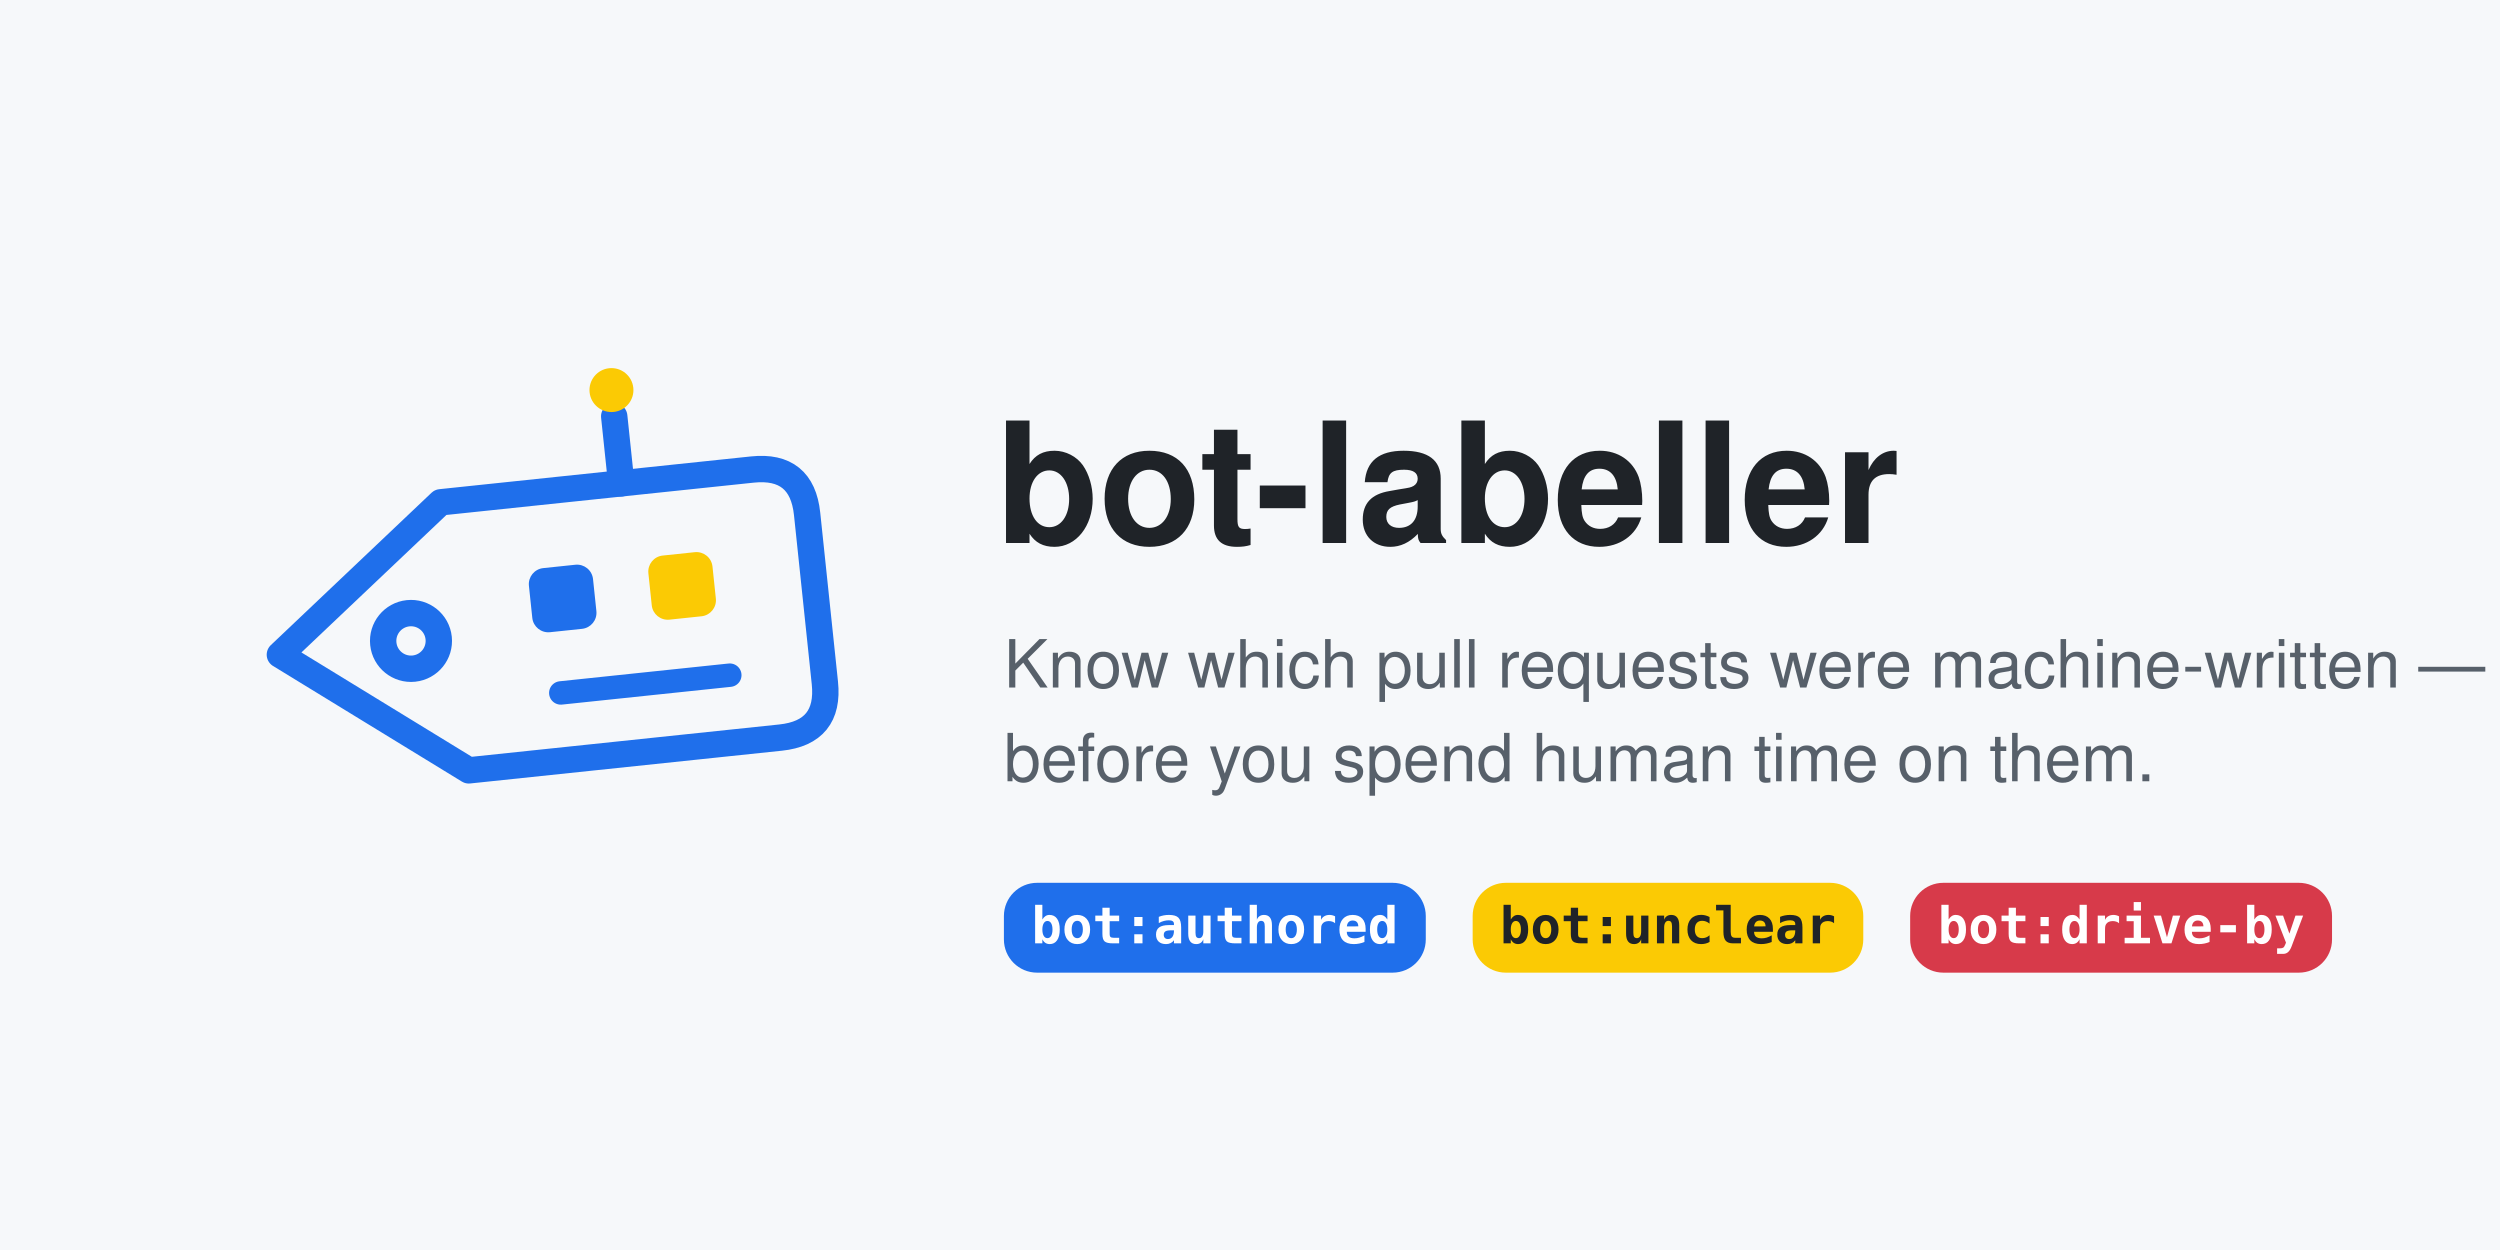
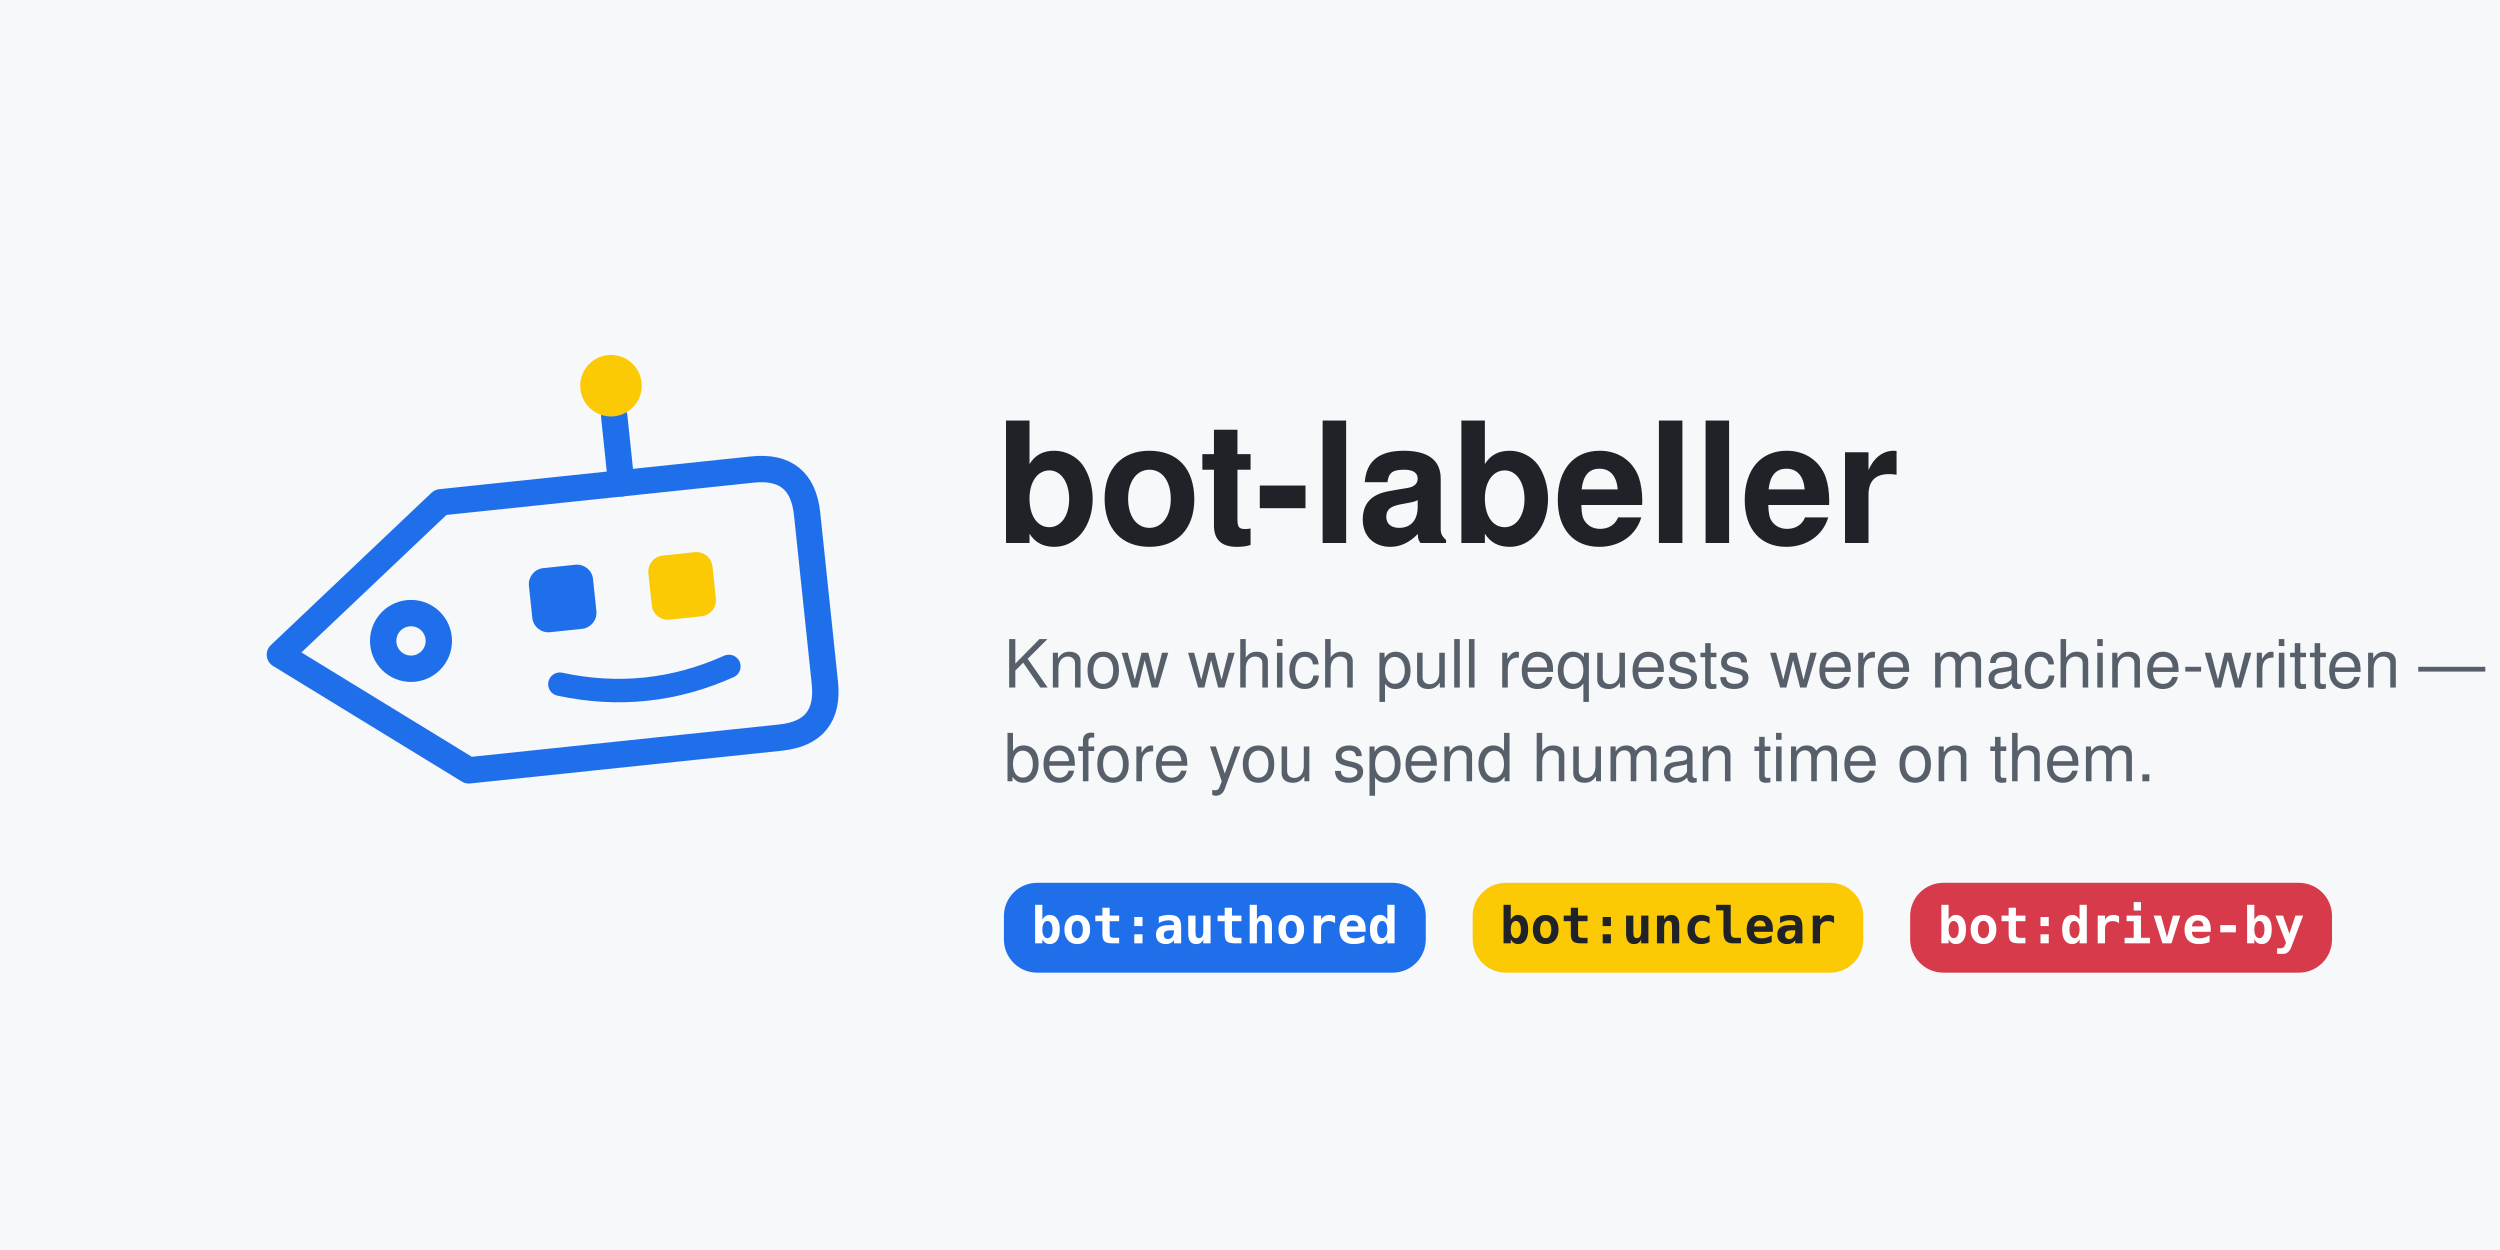
<svg xmlns="http://www.w3.org/2000/svg" width="1280" height="640" viewBox="0 0 1280 640">
  <rect width="1280" height="640" fill="#f6f8fa" />
  <g transform="translate(96 128) scale(0.75)">
    <g transform="rotate(-6 256 256)" fill="none" stroke="#1f6feb" stroke-width="18" stroke-linejoin="round" stroke-linecap="round">
      <path d="M62 256 L182 164 H396 Q430 164 430 198 V314 Q430 348 396 348 H182 Z" />
      <circle cx="152" cy="256" r="19" />
      <path d="M306 164 V118" />
-       <circle cx="306" cy="100" r="15" fill="#fbca04" stroke="none" />
+       <circle cx="306" cy="97" r="21" fill="#fbca04" stroke="none" />
      <rect x="236" y="216" width="44" height="44" rx="11" fill="#1f6feb" stroke="none" />
      <rect x="318" y="216" width="44" height="44" rx="11" fill="#fbca04" stroke="none" />
-       <path d="M250 302 H366" stroke-width="16" />
+       <path d="M250 296 Q308 315 366 296" stroke-width="16" />
    </g>
  </g>
  <g font-family="-apple-system, 'Segoe UI', Helvetica, Arial, sans-serif">
    <text x="510" y="278" font-size="86" font-weight="700" fill="#1f2328">bot-labeller</text>
    <text x="514" y="352" font-size="34" fill="#57606a">Know which pull requests were machine-written —</text>
    <text x="514" y="400" font-size="34" fill="#57606a">before you spend human time on them.</text>
  </g>
  <g font-family="ui-monospace, 'SF Mono', Menlo, Consolas, monospace" font-size="26" font-weight="600">
    <rect x="514" y="452" rx="17" width="216" height="46" fill="#1f6feb" />
    <text x="622" y="483" fill="#ffffff" text-anchor="middle">bot:authored</text>
    <rect x="754" y="452" rx="17" width="200" height="46" fill="#fbca04" />
    <text x="854" y="483" fill="#1f2328" text-anchor="middle">bot:unclear</text>
    <rect x="978" y="452" rx="17" width="216" height="46" fill="#d73a4a" />
    <text x="1086" y="483" fill="#ffffff" text-anchor="middle">bot:drive-by</text>
  </g>
</svg>
